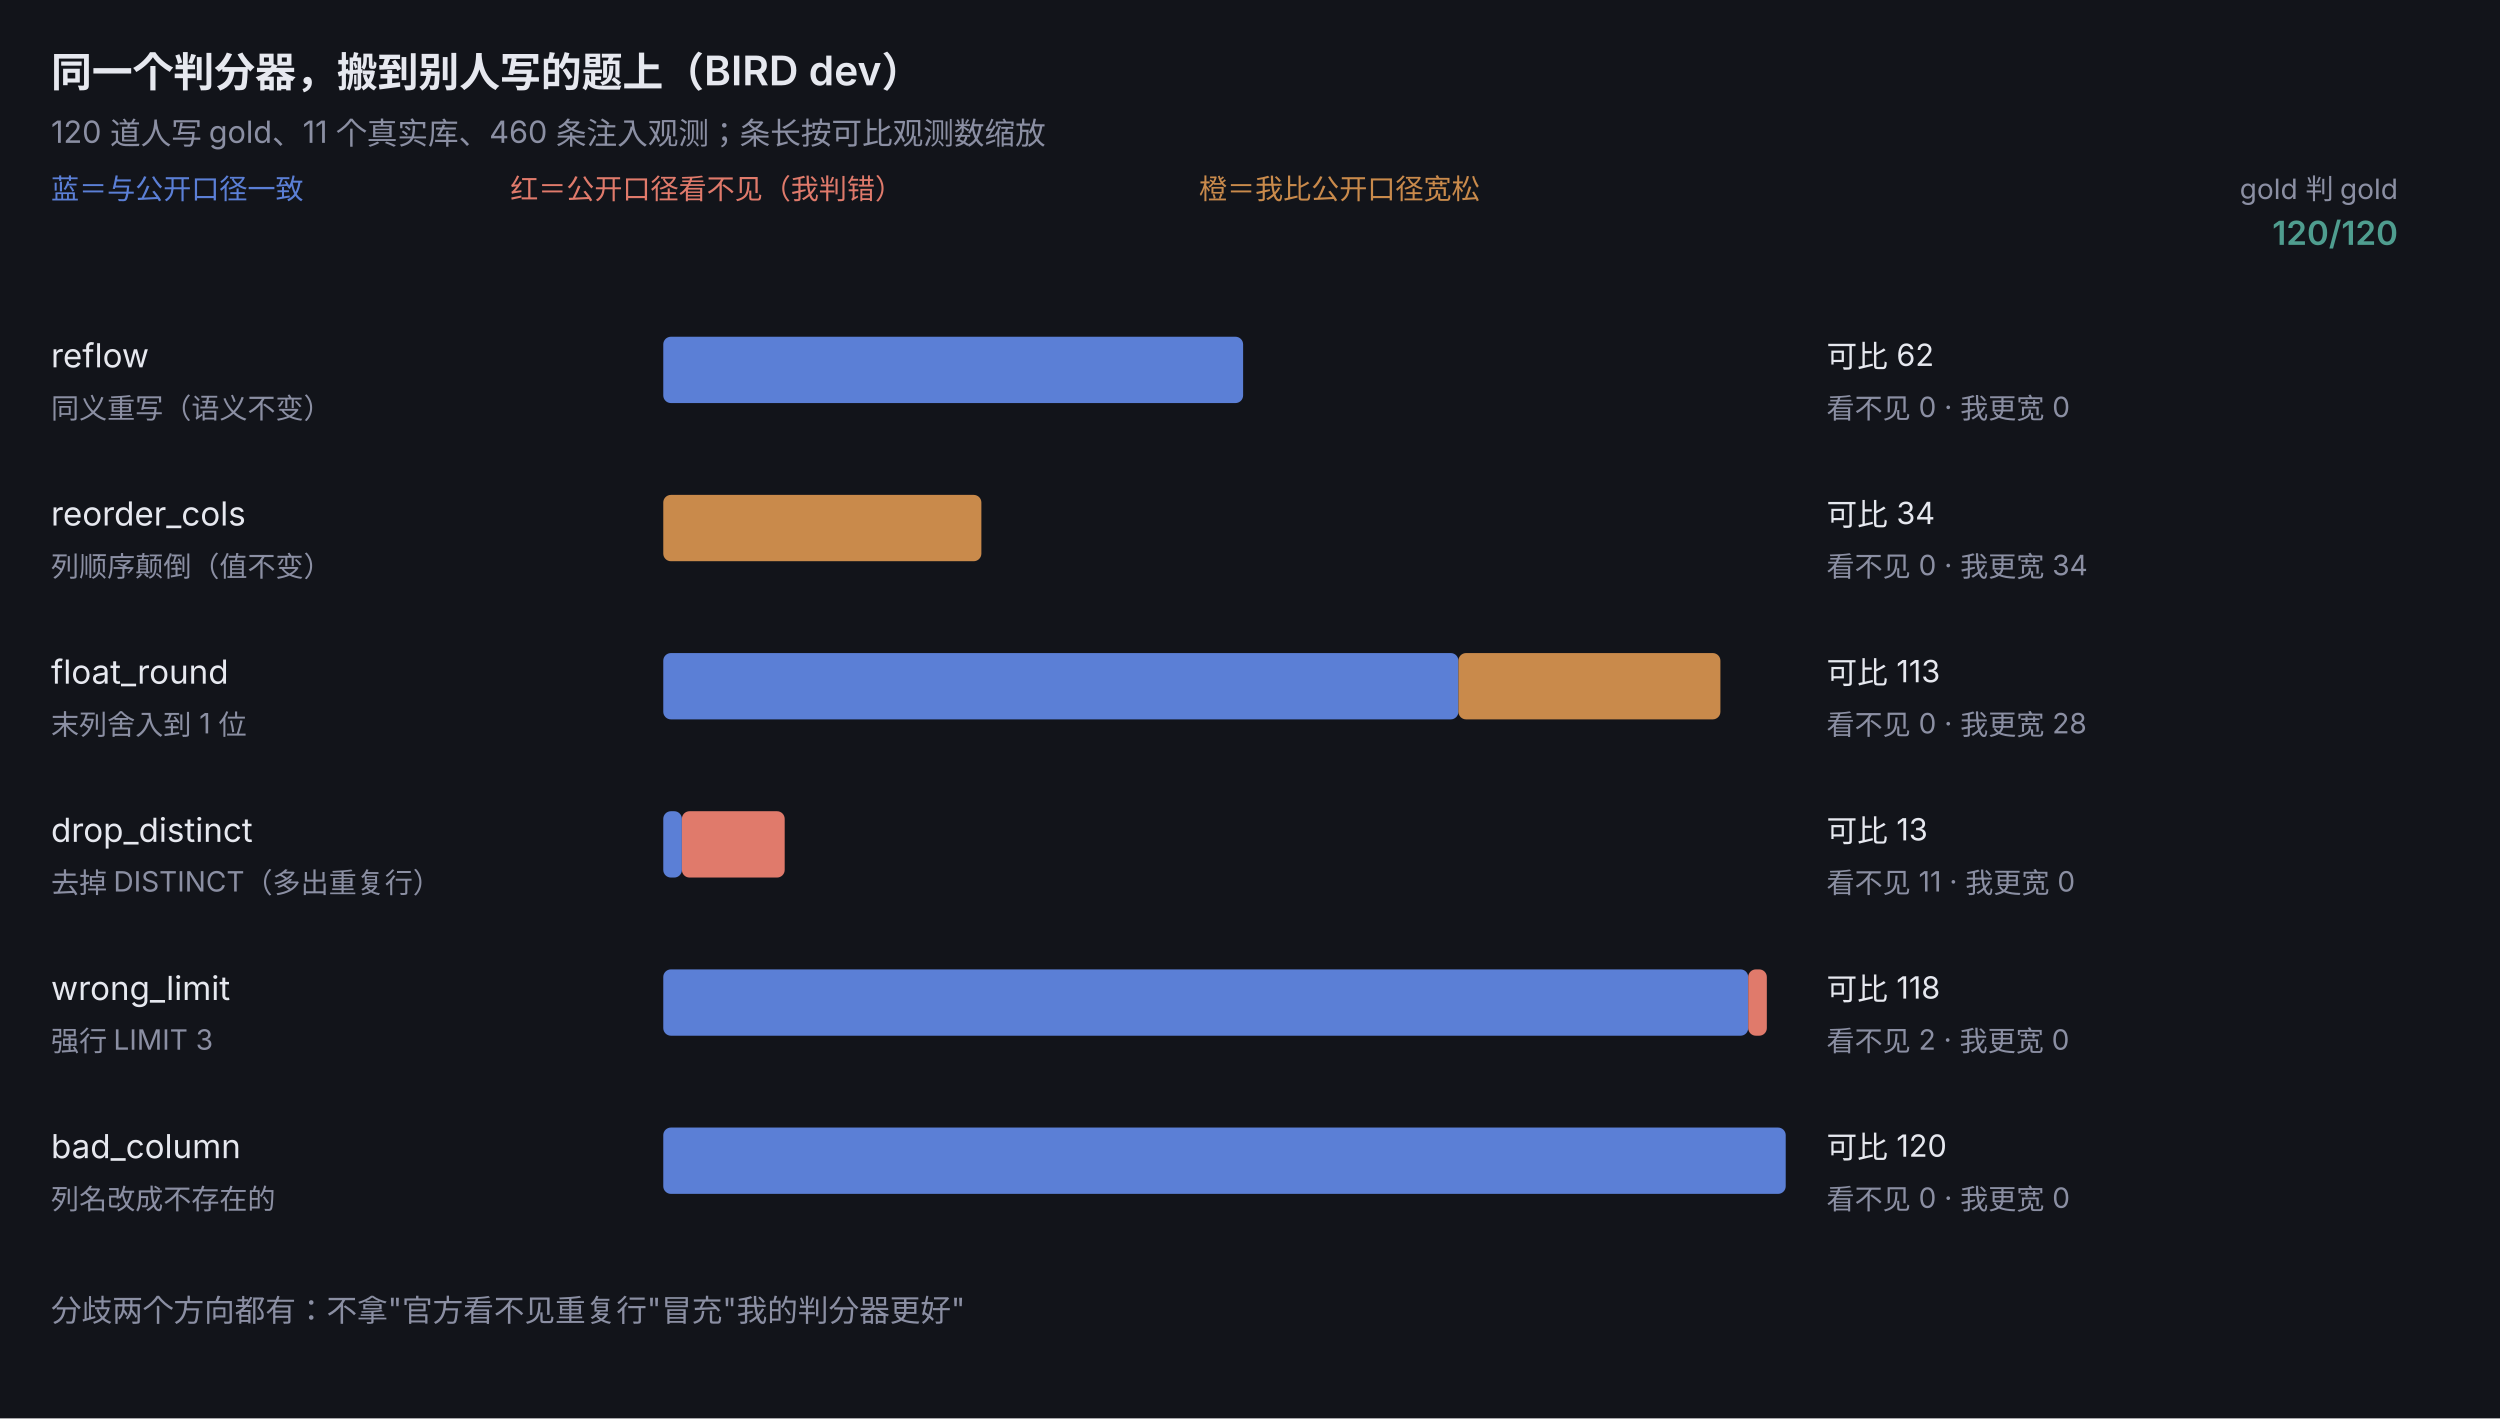
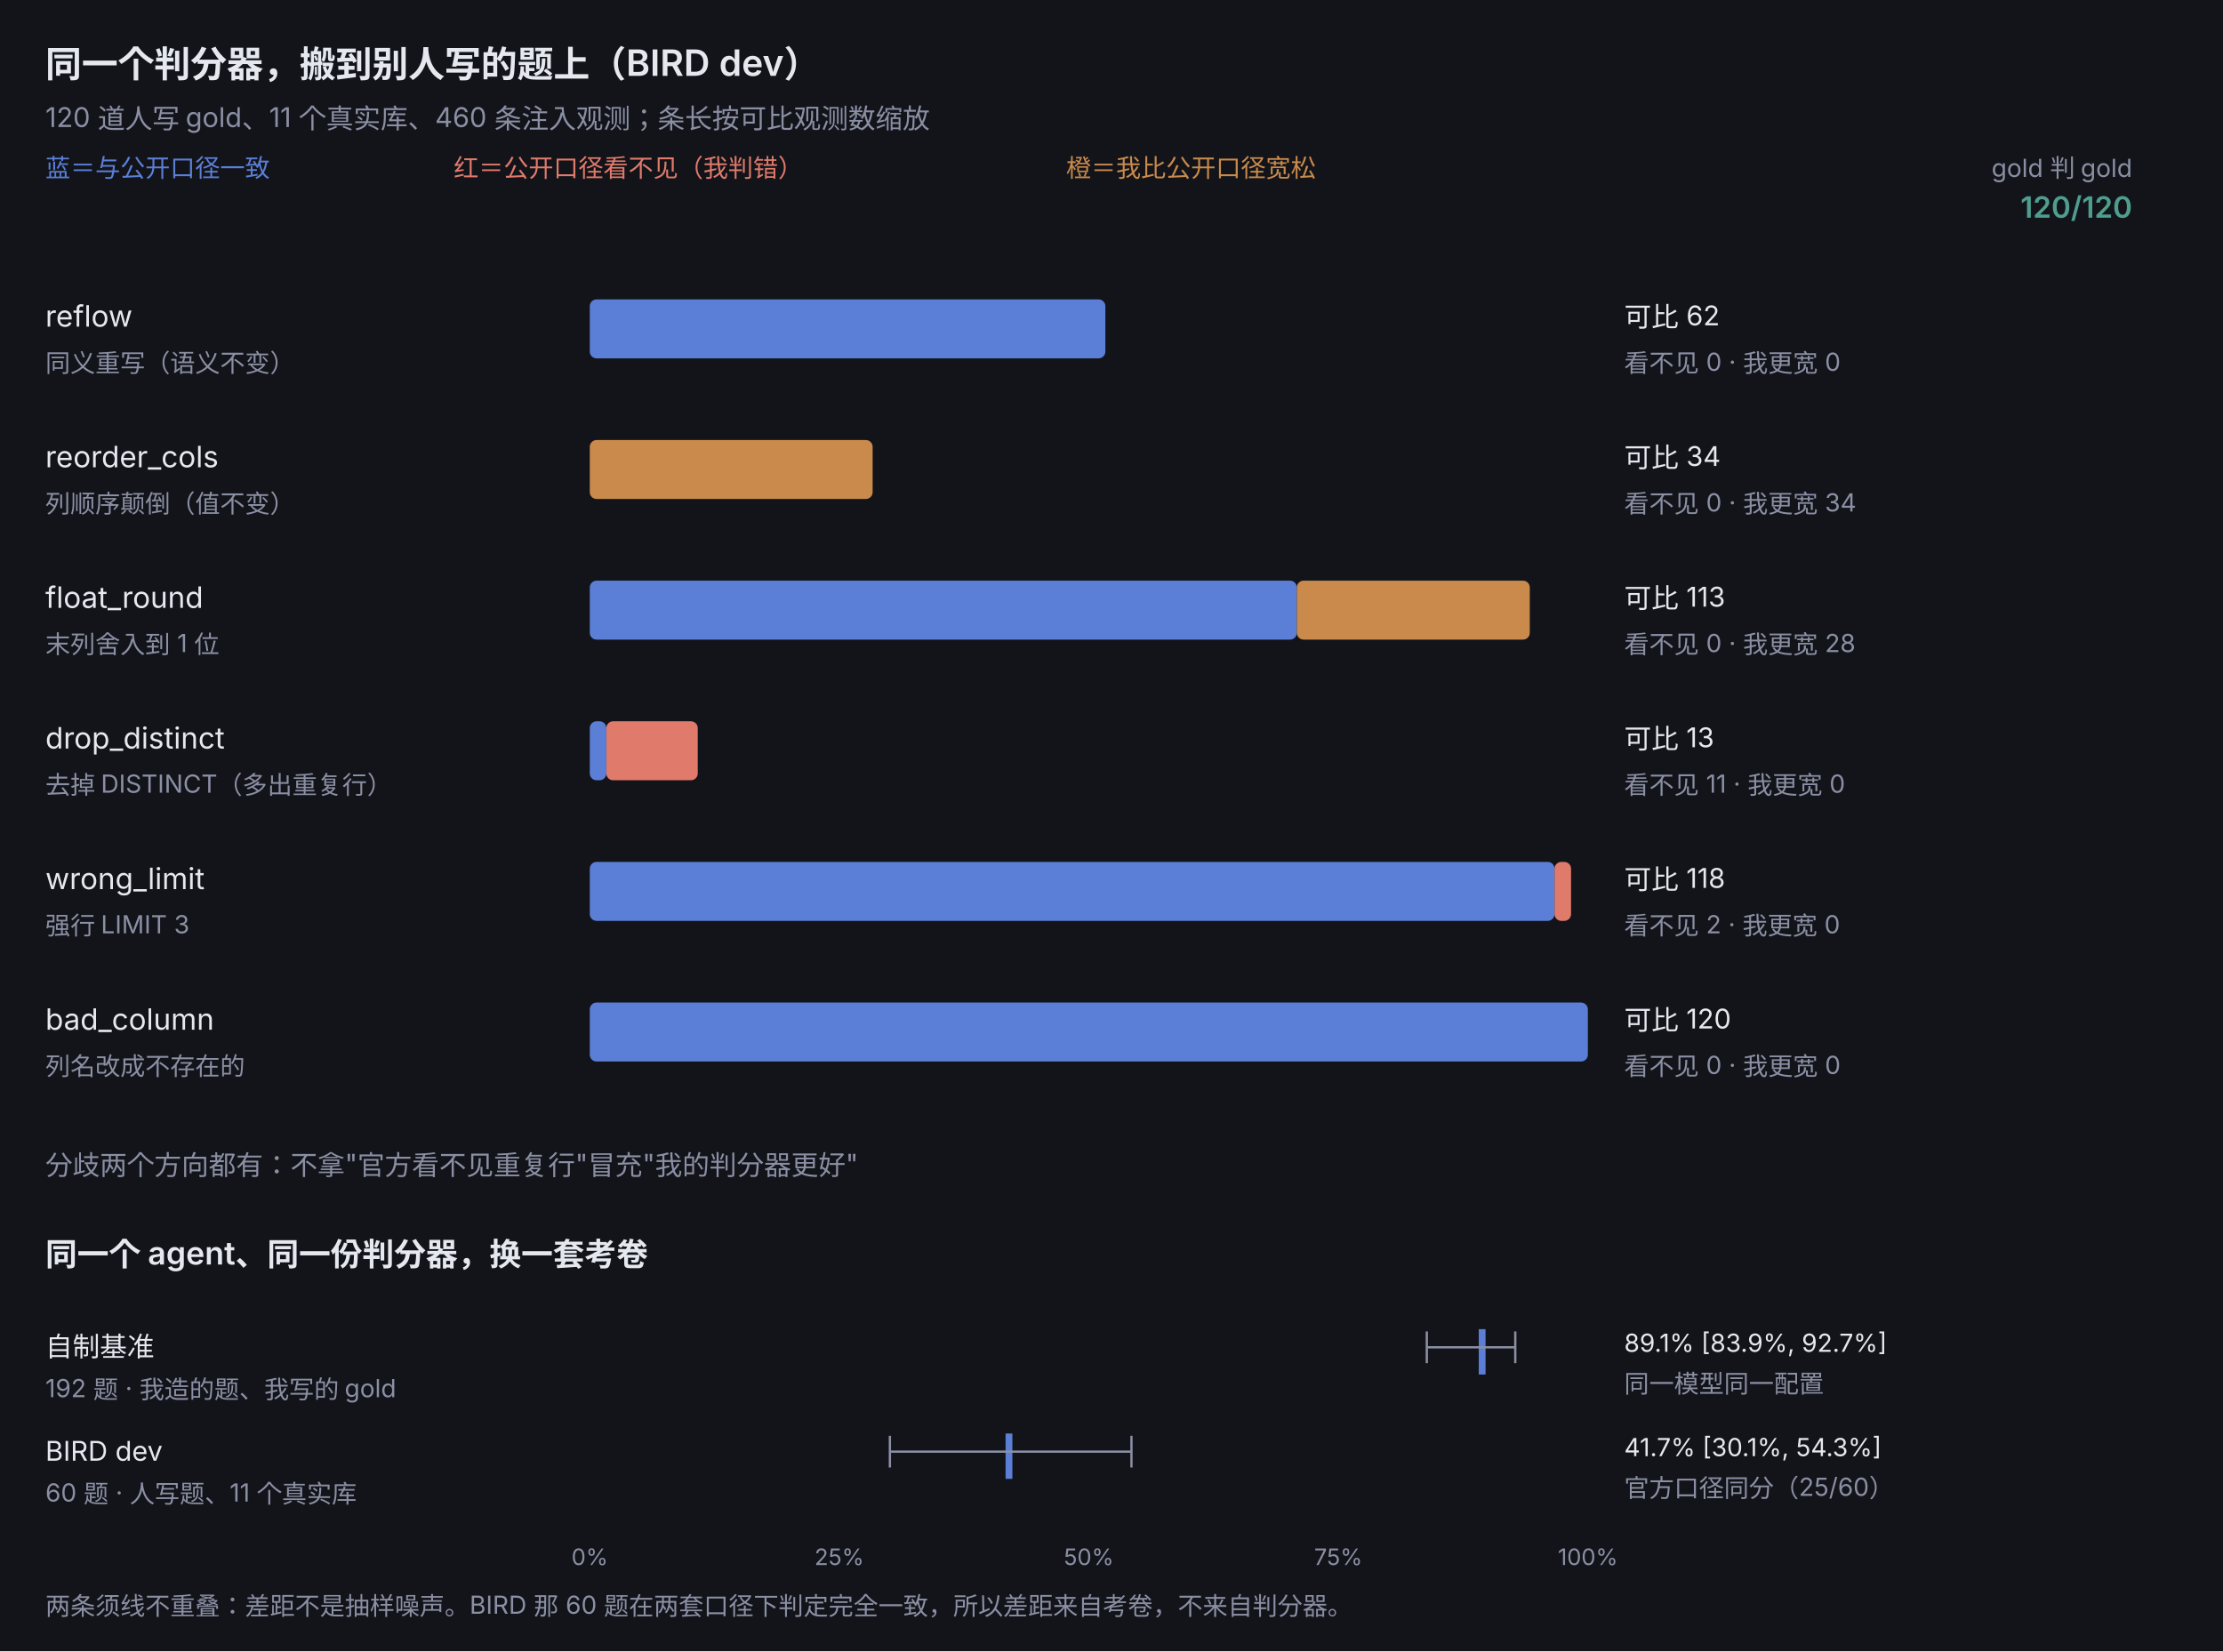
- <svg xmlns="http://www.w3.org/2000/svg" viewBox="0 0 980 556" width="100%" font-family="-apple-system,Segoe UI,Microsoft YaHei,sans-serif">
-   <rect width="980" height="556" fill="#12141a" />
+ <svg xmlns="http://www.w3.org/2000/svg" viewBox="0 0 980 728" width="100%" font-family="-apple-system,Segoe UI,Microsoft YaHei,sans-serif">
+   <rect width="980" height="728" fill="#12141a" />
  <text x="20" y="34" font-size="16" fill="#e6e8ef" text-anchor="start" font-weight="600">同一个判分器，搬到别人写的题上（BIRD dev）</text>
  <text x="20" y="56" font-size="12" fill="#8b8fa3" text-anchor="start" font-weight="normal">120 道人写 gold、11 个真实库、460 条注入观测；条长按可比观测数缩放</text>
  <text x="20" y="78" font-size="11" fill="#5b7fd6" text-anchor="start" font-weight="normal">蓝＝与公开口径一致</text>
  <text x="200" y="78" font-size="11" fill="#e07a6b" text-anchor="start" font-weight="normal">红＝公开口径看不见（我判错）</text>
  <text x="470" y="78" font-size="11" fill="#c98a4b" text-anchor="start" font-weight="normal">橙＝我比公开口径宽松</text>
  <text x="940" y="78" font-size="11" fill="#8b8fa3" text-anchor="end" font-weight="normal">gold 判 gold</text>
  <text x="940" y="96" font-size="13" fill="#4f9d8f" text-anchor="end" font-weight="600">120/120</text>
  <text x="20" y="144" font-size="13" fill="#e6e8ef" text-anchor="start" font-weight="normal">reflow</text>
  <text x="20" y="164" font-size="11" fill="#8b8fa3" text-anchor="start" font-weight="normal">同义重写（语义不变）</text>
  <rect x="260.0" y="132" width="227.3" height="26" rx="3" fill="#5b7fd6" />
  <text x="716" y="144" font-size="12" fill="#e6e8ef" text-anchor="start" font-weight="normal">可比 62</text>
  <text x="716" y="164" font-size="11" fill="#8b8fa3" text-anchor="start" font-weight="normal">看不见 0 · 我更宽 0</text>
  <text x="20" y="206" font-size="13" fill="#e6e8ef" text-anchor="start" font-weight="normal">reorder_cols</text>
  <text x="20" y="226" font-size="11" fill="#8b8fa3" text-anchor="start" font-weight="normal">列顺序颠倒（值不变）</text>
  <rect x="260.0" y="194" width="124.7" height="26" rx="3" fill="#c98a4b" />
  <text x="716" y="206" font-size="12" fill="#e6e8ef" text-anchor="start" font-weight="normal">可比 34</text>
  <text x="716" y="226" font-size="11" fill="#8b8fa3" text-anchor="start" font-weight="normal">看不见 0 · 我更宽 34</text>
  <text x="20" y="268" font-size="13" fill="#e6e8ef" text-anchor="start" font-weight="normal">float_round</text>
  <text x="20" y="288" font-size="11" fill="#8b8fa3" text-anchor="start" font-weight="normal">末列舍入到 1 位</text>
  <rect x="260.0" y="256" width="311.7" height="26" rx="3" fill="#5b7fd6" />
  <rect x="571.7" y="256" width="102.7" height="26" rx="3" fill="#c98a4b" />
  <text x="716" y="268" font-size="12" fill="#e6e8ef" text-anchor="start" font-weight="normal">可比 113</text>
  <text x="716" y="288" font-size="11" fill="#8b8fa3" text-anchor="start" font-weight="normal">看不见 0 · 我更宽 28</text>
  <text x="20" y="330" font-size="13" fill="#e6e8ef" text-anchor="start" font-weight="normal">drop_distinct</text>
  <text x="20" y="350" font-size="11" fill="#8b8fa3" text-anchor="start" font-weight="normal">去掉 DISTINCT（多出重复行）</text>
  <rect x="260.0" y="318" width="7.3" height="26" rx="3" fill="#5b7fd6" />
  <rect x="267.3" y="318" width="40.3" height="26" rx="3" fill="#e07a6b" />
  <text x="716" y="330" font-size="12" fill="#e6e8ef" text-anchor="start" font-weight="normal">可比 13</text>
  <text x="716" y="350" font-size="11" fill="#8b8fa3" text-anchor="start" font-weight="normal">看不见 11 · 我更宽 0</text>
  <text x="20" y="392" font-size="13" fill="#e6e8ef" text-anchor="start" font-weight="normal">wrong_limit</text>
  <text x="20" y="412" font-size="11" fill="#8b8fa3" text-anchor="start" font-weight="normal">强行 LIMIT 3</text>
  <rect x="260.0" y="380" width="425.3" height="26" rx="3" fill="#5b7fd6" />
  <rect x="685.3" y="380" width="7.3" height="26" rx="3" fill="#e07a6b" />
  <text x="716" y="392" font-size="12" fill="#e6e8ef" text-anchor="start" font-weight="normal">可比 118</text>
  <text x="716" y="412" font-size="11" fill="#8b8fa3" text-anchor="start" font-weight="normal">看不见 2 · 我更宽 0</text>
  <text x="20" y="454" font-size="13" fill="#e6e8ef" text-anchor="start" font-weight="normal">bad_column</text>
  <text x="20" y="474" font-size="11" fill="#8b8fa3" text-anchor="start" font-weight="normal">列名改成不存在的</text>
  <rect x="260.0" y="442" width="440.0" height="26" rx="3" fill="#5b7fd6" />
  <text x="716" y="454" font-size="12" fill="#e6e8ef" text-anchor="start" font-weight="normal">可比 120</text>
  <text x="716" y="474" font-size="11" fill="#8b8fa3" text-anchor="start" font-weight="normal">看不见 0 · 我更宽 0</text>
  <text x="20" y="518" font-size="12" fill="#8b8fa3" text-anchor="start" font-weight="normal">分歧两个方向都有：不拿"官方看不见重复行"冒充"我的判分器更好"</text>
+   <text x="20" y="558" font-size="14" fill="#e6e8ef" text-anchor="start" font-weight="600">同一个 agent、同一份判分器，换一套考卷</text>
+   <text x="20" y="598" font-size="12" fill="#e6e8ef" text-anchor="start" font-weight="normal">自制基准</text>
+   <text x="20" y="616" font-size="11" fill="#8b8fa3" text-anchor="start" font-weight="normal">192 题 · 我造的题、我写的 gold</text>
+   <rect x="651.9" y="586" width="3" height="20" fill="#5b7fd6" />
+   <line x1="629.0" y1="594" x2="668.0" y2="594" stroke="#8b8fa3" />
+   <line x1="629.0" y1="587" x2="629.0" y2="601" stroke="#8b8fa3" />
+   <line x1="668.0" y1="587" x2="668.0" y2="601" stroke="#8b8fa3" />
+   <text x="716" y="596" font-size="11" fill="#e6e8ef" text-anchor="start" font-weight="normal">89.1%  [83.9%, 92.7%]</text>
+   <text x="716" y="614" font-size="11" fill="#8b8fa3" text-anchor="start" font-weight="normal">同一模型同一配置</text>
+   <text x="20" y="644" font-size="12" fill="#e6e8ef" text-anchor="start" font-weight="normal">BIRD dev</text>
+   <text x="20" y="662" font-size="11" fill="#8b8fa3" text-anchor="start" font-weight="normal">60 题 · 人写题、11 个真实库</text>
+   <rect x="443.3" y="632" width="3" height="20" fill="#5b7fd6" />
+   <line x1="392.3" y1="640" x2="498.8" y2="640" stroke="#8b8fa3" />
+   <line x1="392.3" y1="633" x2="392.3" y2="647" stroke="#8b8fa3" />
+   <line x1="498.8" y1="633" x2="498.8" y2="647" stroke="#8b8fa3" />
+   <text x="716" y="642" font-size="11" fill="#e6e8ef" text-anchor="start" font-weight="normal">41.7%  [30.1%, 54.3%]</text>
+   <text x="716" y="660" font-size="11" fill="#8b8fa3" text-anchor="start" font-weight="normal">官方口径同分（25/60）</text>
+   <text x="260.0" y="690" font-size="10" fill="#8b8fa3" text-anchor="middle" font-weight="normal">0%</text>
+   <text x="370.0" y="690" font-size="10" fill="#8b8fa3" text-anchor="middle" font-weight="normal">25%</text>
+   <text x="480.0" y="690" font-size="10" fill="#8b8fa3" text-anchor="middle" font-weight="normal">50%</text>
+   <text x="590.0" y="690" font-size="10" fill="#8b8fa3" text-anchor="middle" font-weight="normal">75%</text>
+   <text x="700.0" y="690" font-size="10" fill="#8b8fa3" text-anchor="middle" font-weight="normal">100%</text>
+   <text x="20" y="712" font-size="11" fill="#8b8fa3" text-anchor="start" font-weight="normal">两条须线不重叠：差距不是抽样噪声。BIRD 那 60 题在两套口径下判定完全一致，所以差距来自考卷，不来自判分器。</text>
</svg>
